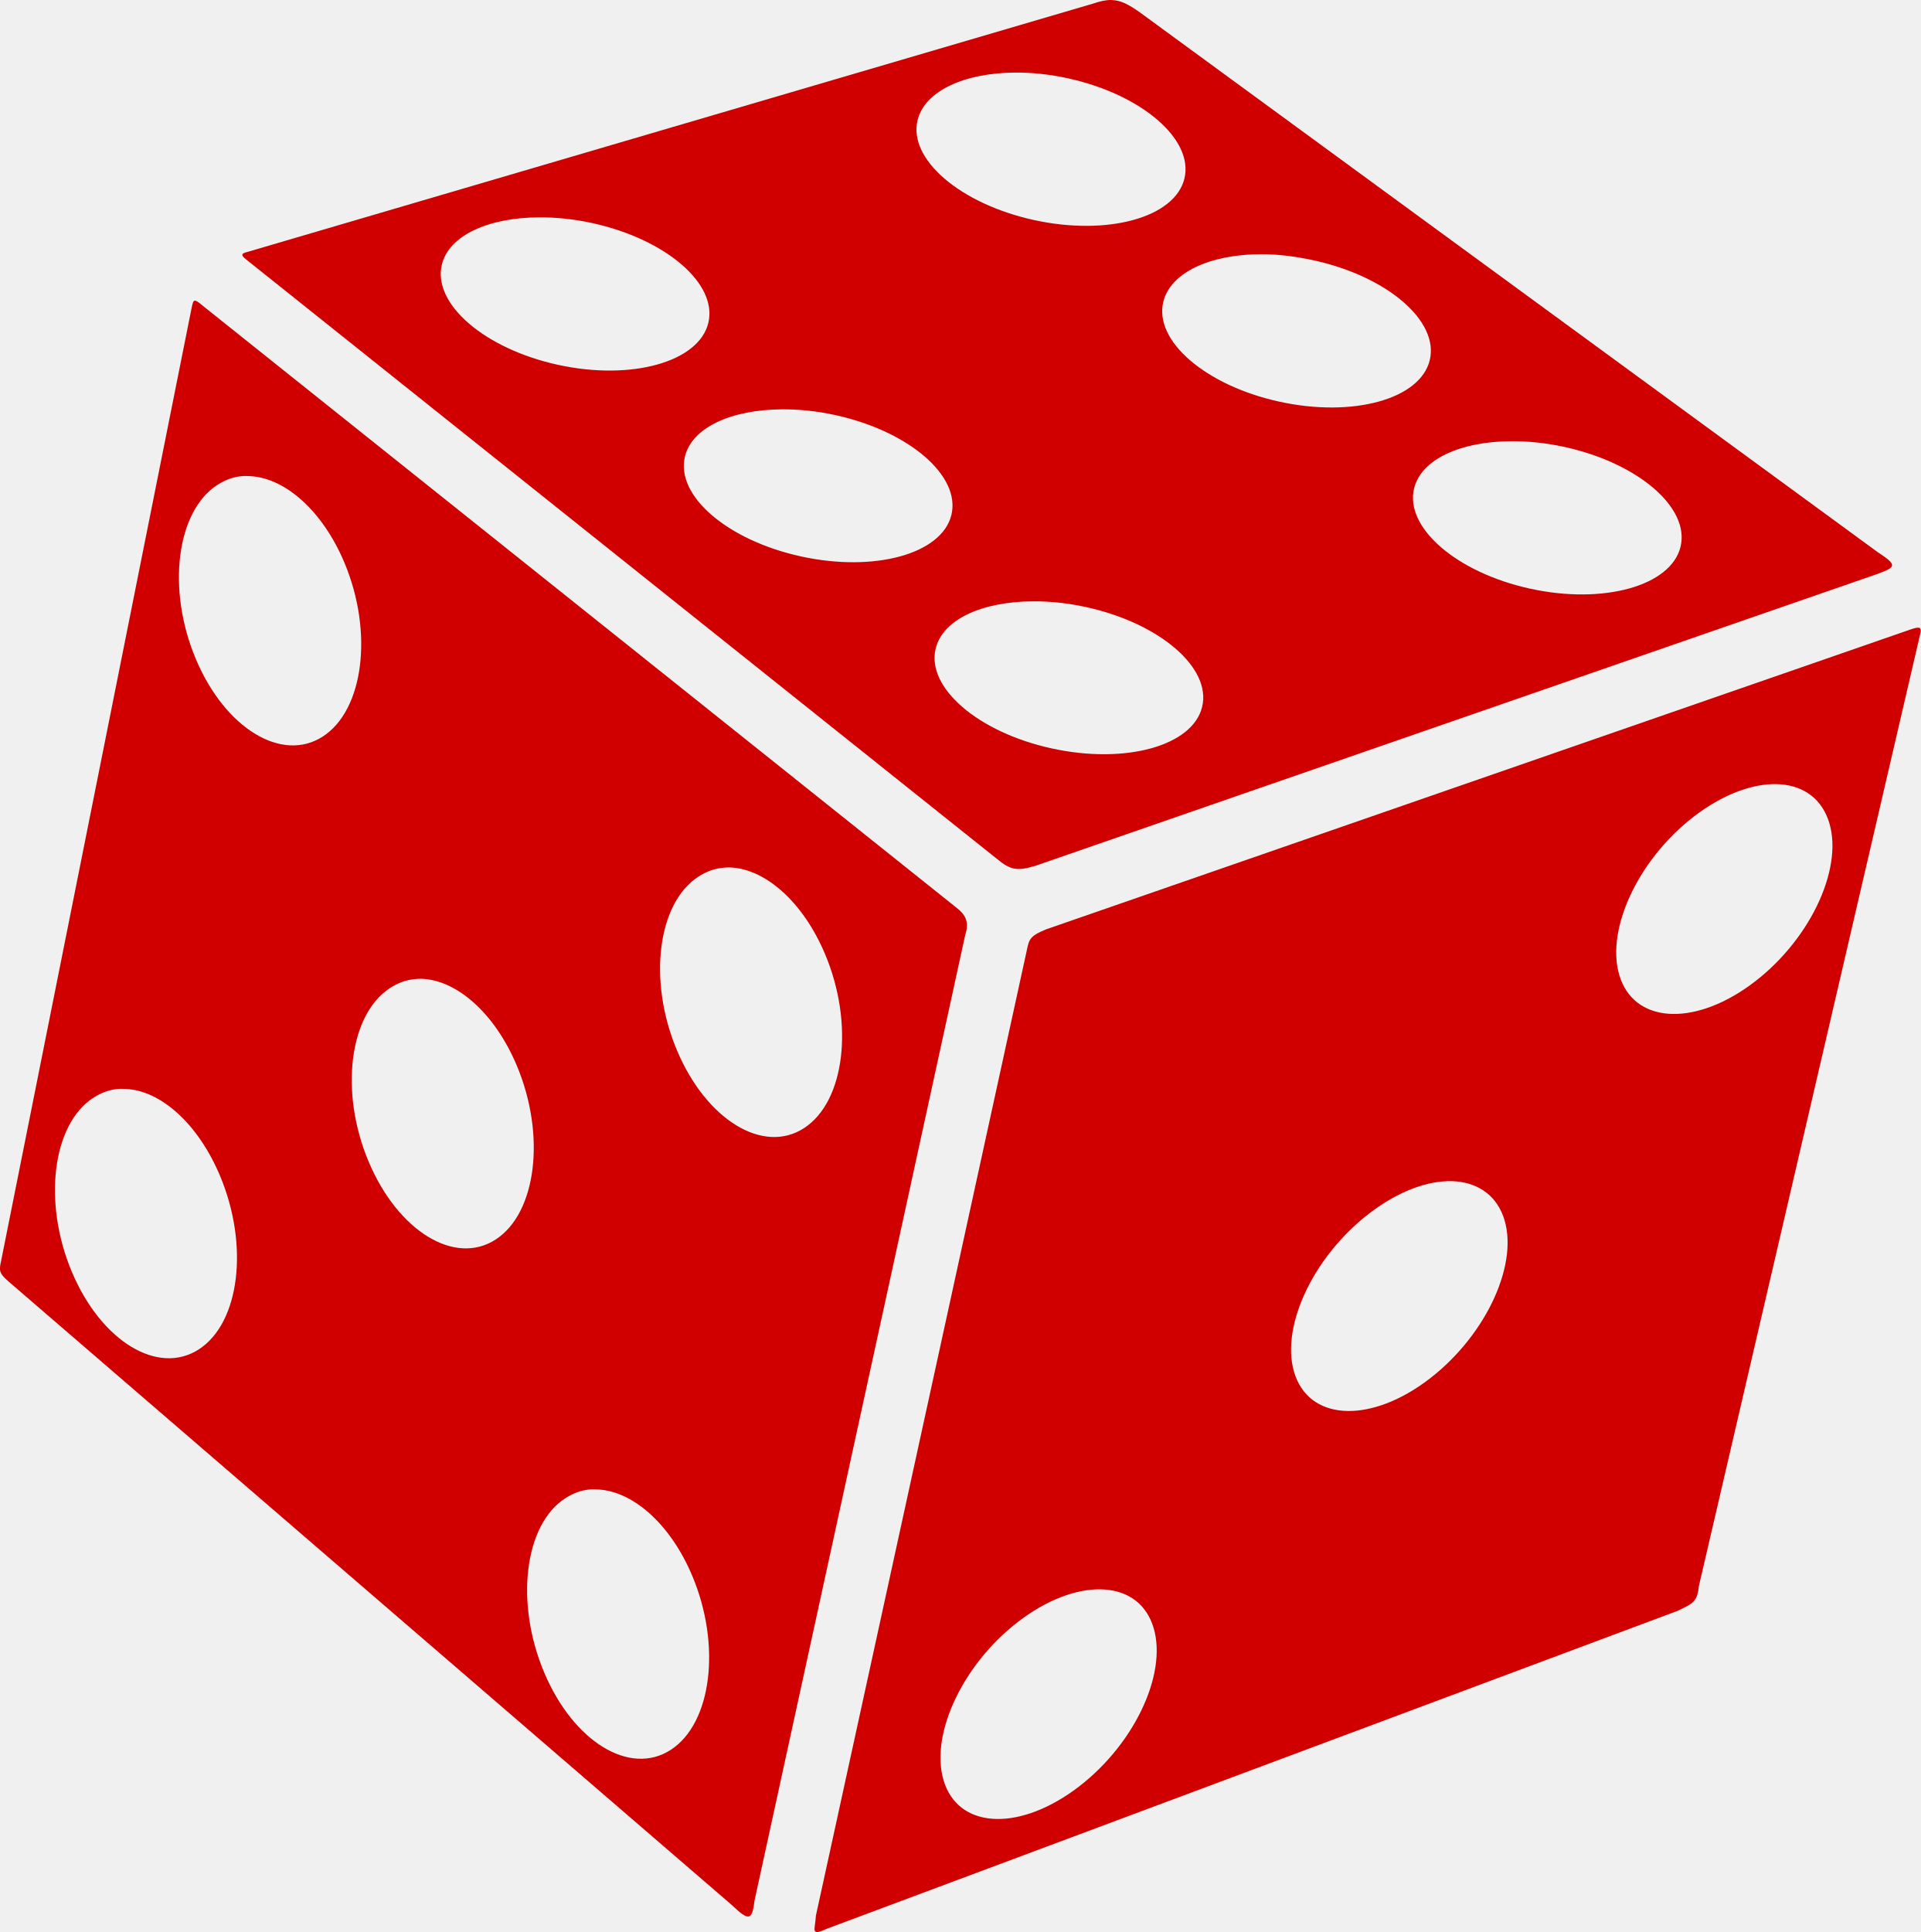
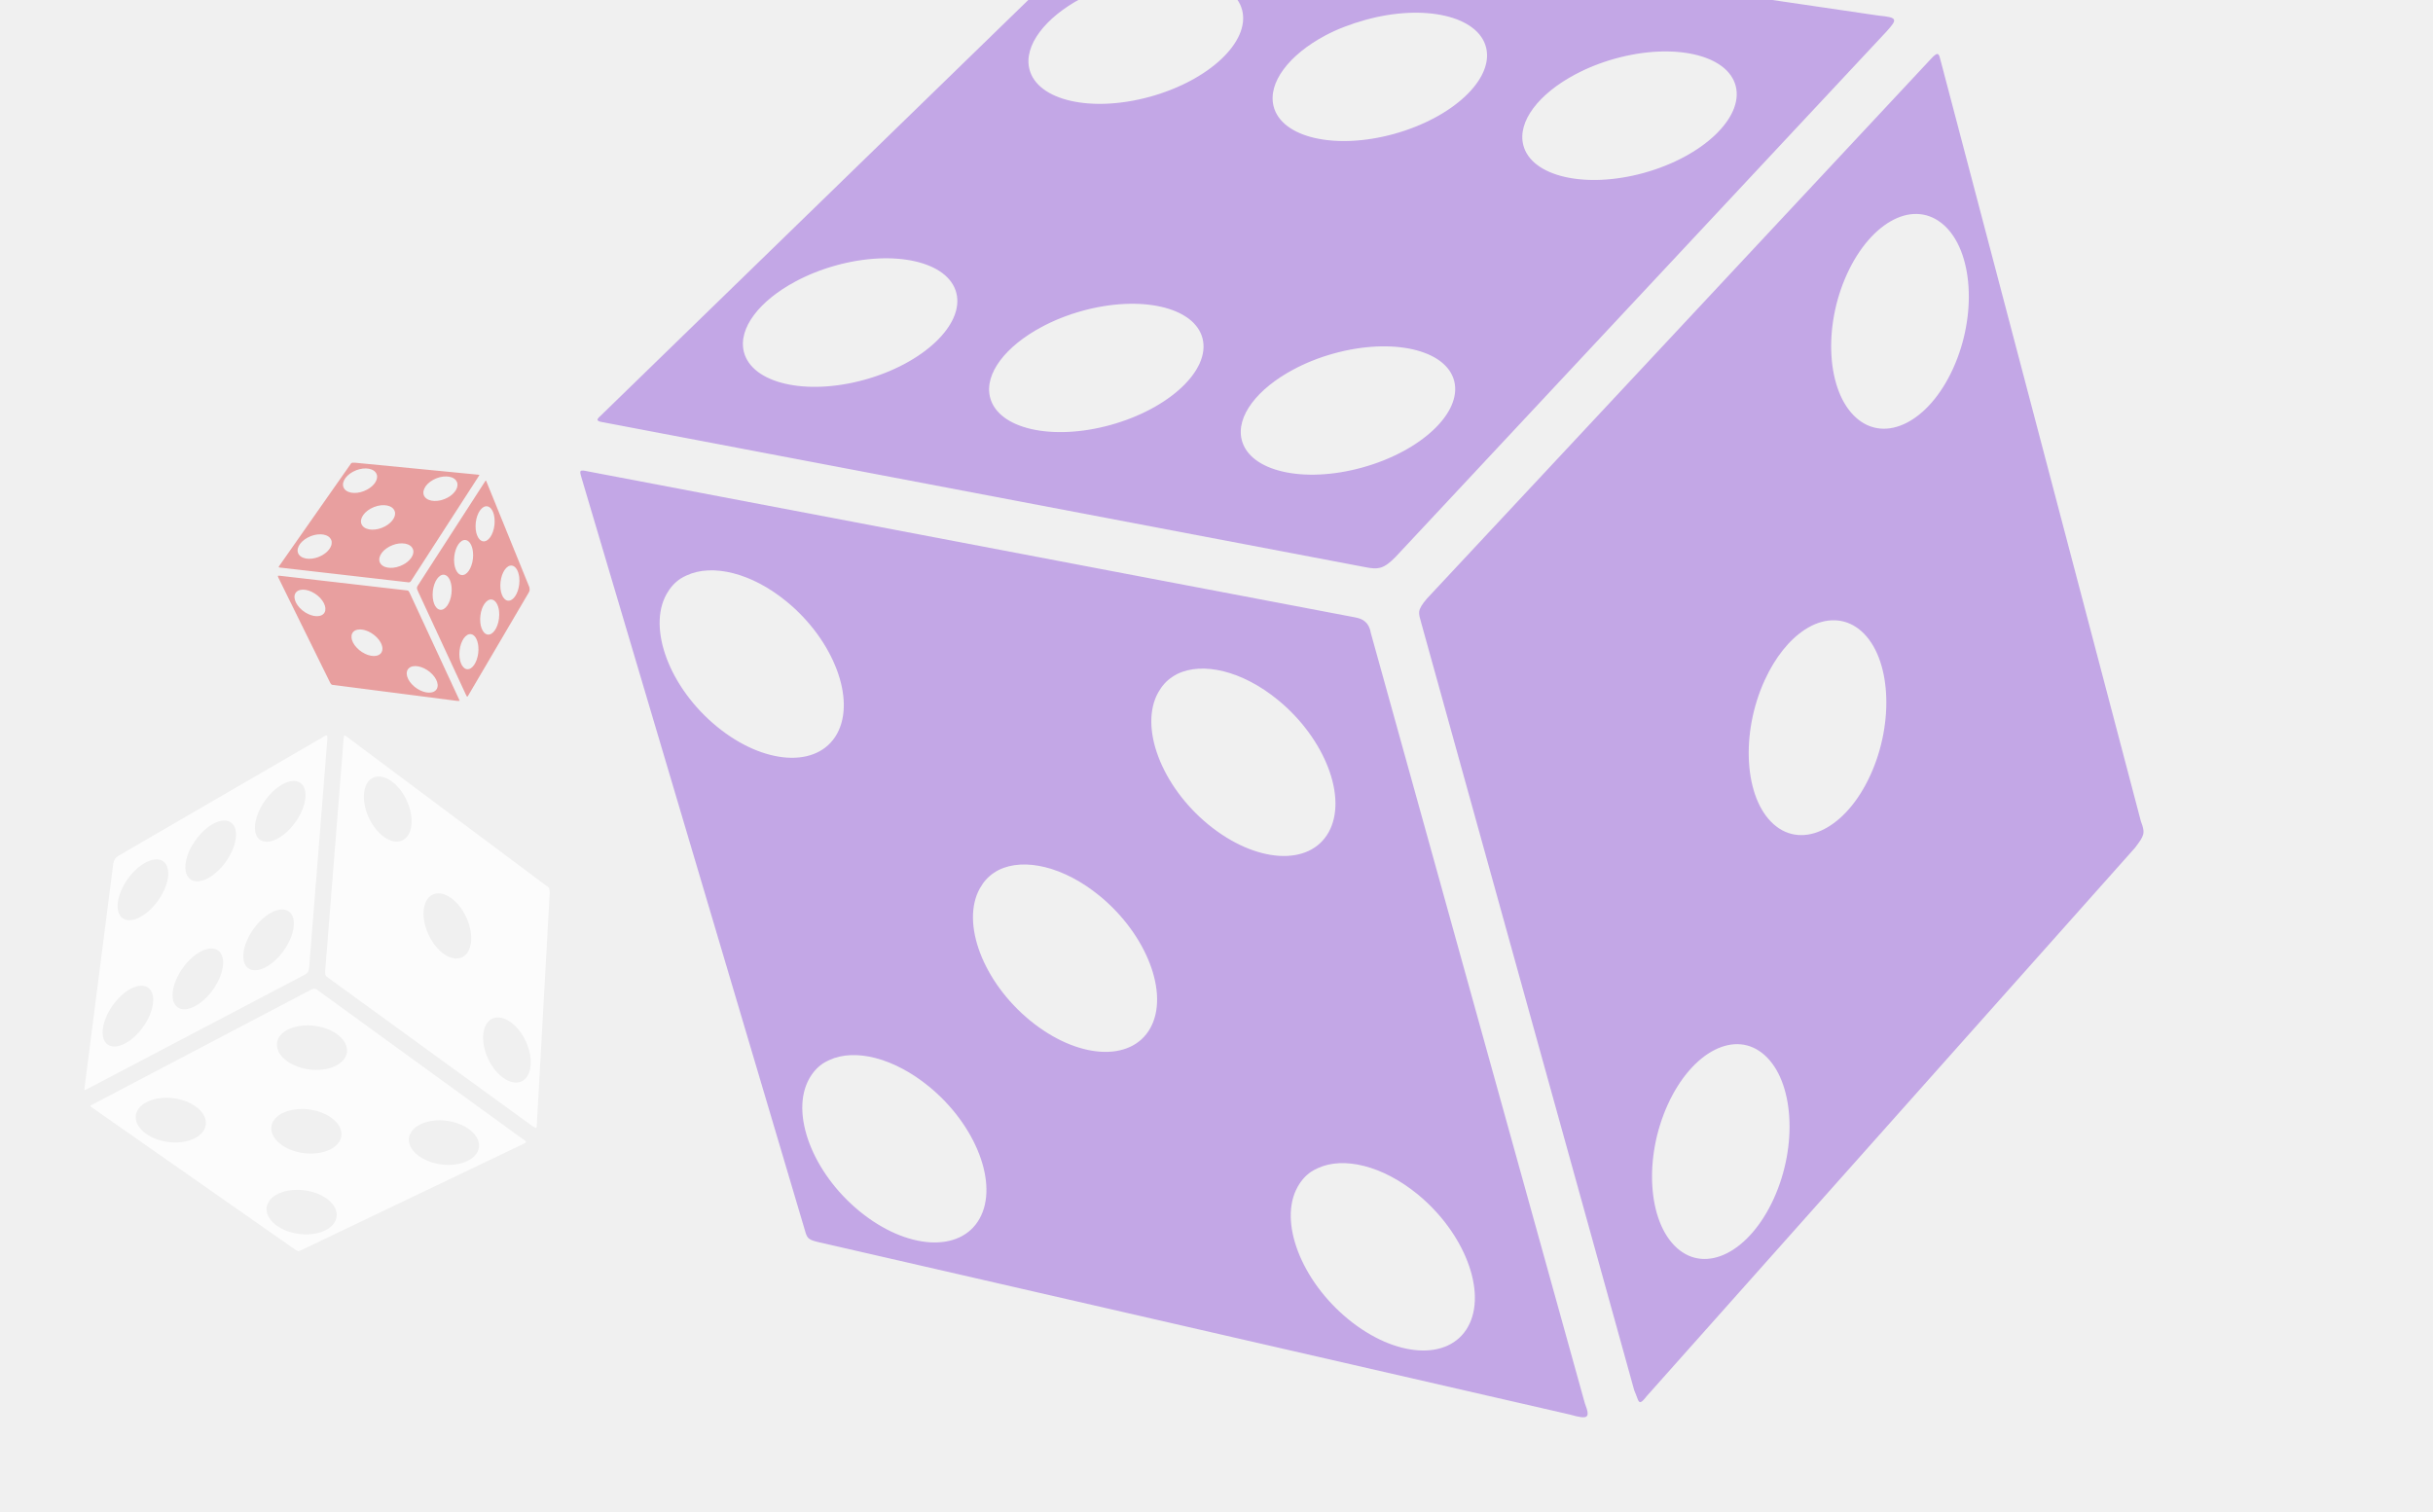
- <svg xmlns="http://www.w3.org/2000/svg" id="svg3118" viewBox="0 0 365.63 367.74" version="1.1">
-   <g id="layer1" transform="translate(-117.15 -272.36)">
-     <path id="path3924" style="fill:#d00000" d="m328.73 272.36c-1.059-0.023-2.204 0.239-3.655 0.731l-160.8 47.216c-1.338 0.313-1.26 0.673-0.146 1.535l142.74 113.95c2.628 2.179 3.865 2.449 7.528 1.316l160.06-55.474c3.672-1.349 3.927-1.678 0.146-4.166l-140.48-102.76c-2.169-1.528-3.643-2.305-5.409-2.339zm-18.345 13.814c3.202-0.023 6.582 0.328 10.086 1.096 14.016 3.073 23.956 11.638 22.146 19.076-1.81 7.438-14.635 10.967-28.651 7.894-14.016-3.073-23.956-11.565-22.146-19.003 1.358-5.579 8.959-9.016 18.564-9.063zm-90.63 27.555c3.202-0.023 6.655 0.328 10.159 1.096 14.016 3.073 23.883 11.565 22.073 19.003-1.81 7.438-14.635 11.04-28.651 7.967-14.016-3.073-23.883-11.638-22.073-19.076 1.358-5.579 8.886-8.943 18.491-8.99zm137.33 7.016c3.202-0.023 6.655 0.401 10.159 1.169 14.016 3.073 23.883 11.565 22.073 19.003-1.81 7.438-14.635 10.967-28.651 7.894-14.016-3.073-23.883-11.565-22.073-19.003 1.358-5.578 8.886-9.016 18.492-9.063zm-202.89 8.844c-0.293 0.075-0.388 0.533-0.585 1.462l-36.252 181.33c-0.422 1.886-0.348 2.354 1.389 3.874l137.7 118.7c3.203 3.061 3.876 3.022 4.312-0.731l40.126-183.89c0.841-2.505-0.025-3.884-1.462-5.043l-143.77-114.81c-0.74-0.624-1.168-0.951-1.462-0.877zm111.83 20.684c3.202-0.023 6.655 0.328 10.159 1.097 14.016 3.073 23.883 11.565 22.073 19.003-1.81 7.438-14.635 10.967-28.651 7.894-14.016-3.073-23.883-11.565-22.073-19.003 1.358-5.579 8.886-8.943 18.491-8.99zm138.8 6.066c3.202-0.023 6.655 0.328 10.159 1.096 14.016 3.073 23.883 11.565 22.073 19.003-1.81 7.438-14.635 11.04-28.651 7.967-14.016-3.073-23.883-11.638-22.073-19.076 1.358-5.578 8.886-8.942 18.492-8.99zm-241.71 6.651c0.54-0.054 1.131-0.029 1.681 0 6.596 0.349 13.738 6.531 17.907 16.445 5.558 13.219 3.705 28.055-4.093 33.109-7.798 5.054-18.634-1.545-24.192-14.764-5.558-13.219-3.705-28.055 4.093-33.109 1.462-0.948 2.985-1.521 4.605-1.681zm150.64 23.827c3.202-0.023 6.655 0.328 10.159 1.097 14.016 3.073 23.883 11.565 22.073 19.003-1.81 7.438-14.635 10.967-28.651 7.894-14.016-3.073-23.883-11.565-22.073-19.003 1.358-5.579 8.886-8.943 18.491-8.99zm168.18 5.043c-0.307 0.063-0.739 0.171-1.242 0.365l-164.38 57.02c-3.348 1.378-3.248 1.941-3.801 4.458l-40.053 183.31c-0.136 2.699-1.13 3.927 2.046 2.485l161.97-60.518c3.143-1.504 3.745-1.768 4.093-4.824l42.026-180.75c0.348-1.273 0.264-1.727-0.658-1.535zm-26.677 29.747c4.628 0.075 8.26 2.326 9.867 6.651 3.213 8.65-2.974 22.494-13.887 30.916-10.912 8.422-22.368 8.211-25.581-0.438-3.213-8.65 2.974-22.494 13.887-30.917 5.456-4.211 11.086-6.287 15.714-6.213zm-199.24 15.86c6.679 0.171 13.965 6.449 18.199 16.518 5.558 13.219 3.778 28.055-4.02 33.109s-18.634-1.617-24.192-14.837c-5.558-13.219-3.705-27.982 4.093-33.036 1.462-0.948 2.984-1.521 4.605-1.681 0.439-0.045 0.87-0.084 1.316-0.073zm-58.69 21.196c6.679 0.171 13.965 6.449 18.199 16.518 5.558 13.219 3.778 28.055-4.02 33.109s-18.634-1.618-24.192-14.837c-5.558-13.219-3.705-27.982 4.093-33.036 1.462-0.948 2.984-1.521 4.604-1.681 0.439-0.045 0.87-0.084 1.316-0.073zm-57.813 20.976c0.54-0.054 1.131-0.027 1.681 0 6.596 0.349 13.665 6.604 17.834 16.518 5.558 13.219 3.778 27.982-4.02 33.036-7.798 5.054-18.634-1.545-24.192-14.764-5.558-13.219-3.705-28.055 4.093-33.109 1.462-0.948 2.985-1.521 4.605-1.681zm254.06 17.541c4.529 0.147 8.139 2.394 9.721 6.651 3.213 8.65-3.048 22.494-13.96 30.916-10.912 8.422-22.368 8.211-25.581-0.438-3.213-8.65 3.048-22.494 13.96-30.916 4.774-3.685 9.641-5.738 13.887-6.139 0.682-0.065 1.326-0.094 1.973-0.073zm-164.23 58.691c0.54-0.054 1.131-0.027 1.681 0 6.596 0.349 13.738 6.53 17.907 16.445 5.558 13.219 3.705 28.055-4.093 33.109-7.798 5.054-18.561-1.545-24.119-14.764-5.558-13.219-3.778-28.055 4.02-33.109 1.462-0.947 2.985-1.521 4.605-1.681zm97.281 19.003c4.628 0.075 8.26 2.253 9.867 6.578 3.213 8.65-2.974 22.494-13.887 30.916-10.912 8.422-22.368 8.284-25.581-0.365-3.213-8.65 2.974-22.494 13.887-30.917 5.456-4.211 11.086-6.287 15.714-6.212z" />
+ <svg xmlns="http://www.w3.org/2000/svg" width="573" height="356" viewBox="0 0 573 356" fill="none">
+   <g opacity="0.8" clip-path="url(#clip0_339_447)">
+     <g opacity="0.5">
+       <path d="M124.784 138.739C124.771 138.57 124.711 138.392 124.61 138.169L114.525 113.348C114.453 113.14 114.397 113.158 114.278 113.349L98.438 137.879C98.134 138.332 98.111 138.533 98.35 139.097L109.736 163.669C110.01 164.231 110.066 164.267 110.401 163.625L124.498 139.635C124.706 139.265 124.806 139.018 124.783 138.737L124.784 138.739ZM122.293 136.042C122.348 136.551 122.347 137.094 122.281 137.664C122.016 139.943 120.813 141.661 119.601 141.492C118.389 141.323 117.622 139.34 117.886 137.061C118.151 134.783 119.342 133.065 120.555 133.234C121.464 133.361 122.132 134.515 122.293 136.042L122.293 136.042ZM116.459 122.067C116.514 122.576 116.514 123.131 116.447 123.701C116.183 125.979 114.99 127.685 113.778 127.516C112.566 127.347 111.788 125.365 112.052 123.086C112.317 120.808 113.521 119.101 114.733 119.27C115.642 119.396 116.298 120.54 116.459 122.067L116.459 122.067ZM117.542 144.024C117.597 144.533 117.585 145.089 117.519 145.659C117.254 147.937 116.062 149.643 114.849 149.474C113.637 149.305 112.871 147.322 113.135 145.043C113.399 142.764 114.592 141.059 115.804 141.228C116.713 141.354 117.381 142.497 117.542 144.024ZM112.887 111.893C112.87 111.848 112.796 111.84 112.645 111.823L83.221 108.96C82.914 108.923 82.841 108.943 82.627 109.243L65.951 133.047C65.515 133.606 65.532 133.712 66.136 133.722L96.029 137.16C96.441 137.253 96.647 137.094 96.808 136.846L112.768 112.139C112.856 112.012 112.901 111.938 112.884 111.893L112.887 111.893ZM111.387 130.012C111.442 130.521 111.442 131.076 111.375 131.646C111.111 133.925 109.918 135.63 108.706 135.461C107.494 135.292 106.727 133.309 106.992 131.03C107.256 128.752 108.449 127.046 109.661 127.215C110.57 127.342 111.226 128.485 111.387 130.012L111.387 130.012ZM112.645 152.188C112.7 152.697 112.699 153.252 112.633 153.821C112.369 156.1 111.176 157.805 109.964 157.637C108.752 157.468 107.973 155.485 108.238 153.207C108.502 150.928 109.707 149.221 110.919 149.39C111.828 149.517 112.483 150.661 112.645 152.188ZM107.716 113.847C107.734 113.932 107.739 114.026 107.743 114.114C107.793 115.169 106.925 116.404 105.414 117.226C103.401 118.322 101.011 118.264 100.082 117.105C99.153 115.945 100.03 114.116 102.043 113.02C104.057 111.925 106.447 111.982 107.375 113.141C107.55 113.359 107.665 113.592 107.716 113.847ZM106.339 138.19C106.393 138.699 106.393 139.254 106.327 139.823C106.062 142.102 104.87 143.807 103.657 143.639C102.445 143.47 101.679 141.486 101.943 139.208C102.208 136.929 103.4 135.223 104.612 135.392C105.521 135.519 106.177 136.662 106.338 138.19L106.339 138.19ZM108.229 165.022C108.214 164.974 108.19 164.907 108.151 164.83L96.449 139.596C96.176 139.086 96.088 139.111 95.679 139.063L65.88 135.627C65.448 135.649 65.237 135.51 65.517 135.993L77.737 160.787C78.026 161.263 78.078 161.355 78.57 161.361L107.994 165.152C108.202 165.187 108.273 165.166 108.227 165.023L108.229 165.022ZM103.07 161.255C103.133 161.992 102.833 162.606 102.17 162.931C100.846 163.581 98.545 162.818 97.03 161.217C95.516 159.616 95.366 157.791 96.691 157.141C98.015 156.491 100.316 157.254 101.831 158.855C102.588 159.655 103.008 160.518 103.07 161.255ZM97.357 129.817C97.437 130.882 96.555 132.141 95.021 132.976C93.008 134.072 90.619 134.026 89.691 132.867C88.762 131.707 89.649 129.877 91.663 128.781C93.677 127.685 96.055 127.744 96.984 128.903C97.158 129.121 97.273 129.354 97.325 129.609C97.339 129.678 97.352 129.746 97.357 129.817ZM93.046 120.821C93.126 121.886 92.244 123.145 90.71 123.98C88.696 125.076 86.308 125.03 85.379 123.871C84.45 122.711 85.338 120.881 87.352 119.785C89.365 118.689 91.743 118.748 92.672 119.907C92.846 120.125 92.962 120.357 93.013 120.613C93.028 120.682 93.041 120.75 93.046 120.821ZM88.784 111.961C88.801 112.046 88.806 112.14 88.811 112.228C88.861 113.283 87.979 114.507 86.469 115.329C84.455 116.425 82.078 116.378 81.15 115.219C80.221 114.059 81.097 112.23 83.111 111.134C85.124 110.038 87.514 110.096 88.443 111.255C88.617 111.473 88.732 111.705 88.784 111.961ZM90.062 152.653C90.111 153.376 89.811 153.987 89.159 154.306C87.835 154.956 85.533 154.182 84.018 152.581C82.504 150.98 82.354 149.154 83.678 148.505C85.003 147.855 87.305 148.629 88.82 150.23C89.482 150.931 89.887 151.672 90.019 152.341C90.04 152.448 90.055 152.55 90.062 152.653ZM78.096 127.47C78.114 127.555 78.119 127.65 78.123 127.737C78.173 128.792 77.304 130.027 75.794 130.849C73.781 131.945 71.391 131.888 70.462 130.728C69.533 129.569 70.411 127.751 72.424 126.655C74.438 125.56 76.826 125.605 77.755 126.765C77.929 126.982 78.045 127.215 78.096 127.47ZM76.631 143.248C76.694 143.986 76.405 144.598 75.743 144.923C74.419 145.573 72.117 144.81 70.603 143.209C69.088 141.608 68.927 139.784 70.251 139.134C71.576 138.485 73.877 139.247 75.392 140.848C76.149 141.649 76.569 142.511 76.631 143.248Z" fill="#DC2626" />
+     </g>
  </g>
+   <g opacity="0.8" clip-path="url(#clip1_339_447)">
+     <path d="M26.887 202.655C26.746 202.96 26.676 203.325 26.634 203.808L19.887 256.42C19.808 256.847 19.922 256.871 20.314 256.657L71.484 229.761C72.449 229.276 72.685 228.952 72.822 227.746L77.081 174.299C77.157 173.063 77.094 172.947 75.892 173.727L28.253 201.39C27.534 201.825 27.122 202.153 26.887 202.661L26.887 202.655ZM28.56 209.729C28.96 208.798 29.492 207.862 30.16 206.944C32.831 203.272 36.577 201.479 38.503 202.949C40.429 204.419 39.823 208.585 37.151 212.257C34.479 215.93 30.754 217.732 28.828 216.262C27.383 215.159 27.353 212.519 28.56 209.729L28.56 209.729ZM25.031 239.502C25.431 238.571 25.971 237.614 26.639 236.696C29.311 233.024 33.027 231.243 34.953 232.713C36.879 234.183 36.293 238.358 33.621 242.03C30.95 245.703 27.213 247.474 25.287 246.005C23.842 244.902 23.824 242.292 25.03 239.502L25.031 239.502ZM44.516 200.585C44.916 199.654 45.478 198.706 46.146 197.788C48.818 194.116 52.533 192.335 54.459 193.805C56.385 195.275 55.779 199.441 53.107 203.113C50.435 206.786 46.719 208.567 44.793 207.097C43.349 205.994 43.309 203.375 44.516 200.585ZM21.297 260.521C21.281 260.616 21.402 260.702 21.646 260.877L69.603 294.428C70.096 294.79 70.241 294.828 70.902 294.518L122.809 269.686C124.103 269.146 124.177 268.946 123.145 268.343L74.939 233.343C74.32 232.781 73.81 232.857 73.291 233.126L21.741 260.212C21.466 260.347 21.317 260.43 21.301 260.524L21.297 260.521ZM41.504 230.733C41.904 229.802 42.445 228.846 43.112 227.928C45.784 224.255 49.5 222.474 51.426 223.944C53.352 225.414 52.745 229.58 50.073 233.252C47.401 236.925 43.686 238.706 41.76 237.236C40.315 236.133 40.297 233.524 41.504 230.733L41.504 230.733ZM60.901 191.269C61.301 190.338 61.841 189.382 62.509 188.464C65.181 184.791 68.897 183.01 70.823 184.48C72.749 185.95 72.163 190.125 69.491 193.798C66.819 197.47 63.083 199.242 61.157 197.772C59.712 196.67 59.694 194.06 60.901 191.269ZM32.113 262.18C32.166 262.017 32.248 261.849 32.326 261.693C33.266 259.825 35.965 258.541 39.369 258.592C43.907 258.661 47.972 261.083 48.446 263.986C48.92 266.889 45.631 269.191 41.092 269.122C36.554 269.054 32.489 266.631 32.015 263.728C31.926 263.184 31.953 262.67 32.113 262.18ZM58.162 221.541C58.563 220.61 59.103 219.654 59.771 218.736C62.443 215.063 66.159 213.282 68.085 214.752C70.011 216.222 69.404 220.388 66.732 224.06C64.06 227.733 60.345 229.514 58.419 228.044C56.974 226.942 56.956 224.332 58.162 221.542L58.162 221.541ZM80.996 173.431C80.975 173.528 80.952 173.667 80.944 173.837L76.584 228.733C76.558 229.879 76.734 229.921 77.393 230.401L125.441 265.306C126.206 265.689 126.435 266.133 126.421 265.029L129.461 210.387C129.425 209.285 129.425 209.077 128.583 208.588L81.528 173.436C81.204 173.174 81.061 173.14 81 173.432L80.996 173.431ZM86.229 184.944C86.839 183.612 87.953 182.845 89.411 182.929C92.326 183.097 95.553 186.65 96.608 190.883C97.663 195.117 96.146 198.411 93.23 198.243C90.314 198.075 87.088 194.522 86.033 190.288C85.505 188.172 85.619 186.276 86.229 184.944ZM65.508 244.714C66.406 242.8 69.152 241.486 72.609 241.538C77.147 241.606 81.221 244.008 81.695 246.911C82.169 249.813 78.858 252.107 74.32 252.038C69.782 251.969 65.738 249.556 65.264 246.653C65.175 246.109 65.202 245.595 65.362 245.105C65.404 244.972 65.448 244.842 65.508 244.714ZM64.194 264.421C65.092 262.506 67.838 261.192 71.295 261.244C75.833 261.313 79.907 263.714 80.381 266.617C80.855 269.52 77.544 271.813 73.006 271.744C68.468 271.675 64.424 269.262 63.95 266.36C63.861 265.815 63.888 265.301 64.048 264.811C64.09 264.678 64.134 264.548 64.194 264.421ZM62.928 283.845C62.98 283.681 63.063 283.513 63.141 283.357C64.081 281.49 66.792 280.235 70.195 280.287C74.734 280.355 78.787 282.747 79.261 285.65C79.735 288.553 76.445 290.855 71.907 290.787C67.369 290.718 63.304 288.296 62.83 285.393C62.741 284.849 62.768 284.335 62.928 283.845ZM100.297 212.428C100.916 211.134 102.025 210.373 103.461 210.455C106.376 210.623 109.594 214.197 110.648 218.431C111.703 222.664 110.186 225.958 107.271 225.79C104.355 225.623 101.137 222.048 100.083 217.815C99.621 215.963 99.645 214.291 100.068 213.009C100.136 212.803 100.209 212.613 100.297 212.428ZM96.441 267.492C96.494 267.329 96.576 267.161 96.654 267.005C97.594 265.138 100.293 263.853 103.697 263.904C108.235 263.973 112.3 266.395 112.774 269.298C113.248 272.201 109.968 274.482 105.429 274.413C100.891 274.345 96.817 271.944 96.343 269.041C96.254 268.496 96.281 267.982 96.441 267.492ZM114.311 241.708C114.921 240.376 116.014 239.6 117.472 239.684C120.388 239.851 123.614 243.404 124.669 247.638C125.724 251.871 124.228 255.175 121.312 255.007C118.397 254.839 115.17 251.286 114.115 247.052C113.588 244.936 113.701 243.04 114.311 241.708Z" fill="white" />
+   </g>
+   <g opacity="0.8">
+     <path d="M264.401 -21.158C263.453 -20.684 262.564 -19.917 261.51 -18.805L141.36 98.028C140.323 98.929 140.56 99.212 141.947 99.453L321.377 133.573C324.719 134.272 325.938 133.934 328.649 131.221L444.289 7.431C446.906 4.523 446.979 4.114 442.473 3.679L270.266 -21.601C267.635 -21.939 265.968 -21.938 264.392 -21.143L264.401 -21.158ZM254.628 -0.376C257.449 -1.892 260.602 -3.159 264.059 -4.116C277.888 -7.943 290.677 -5.01 292.55 2.413C294.422 9.835 284.729 18.944 270.899 22.77C257.07 26.597 244.315 23.729 242.443 16.306C241.038 10.739 246.155 4.151 254.627 -0.376L254.628 -0.376ZM187.349 66.307C190.17 64.791 193.388 63.489 196.845 62.533C210.674 58.706 223.365 61.609 225.237 69.031C227.109 76.454 217.45 85.627 203.62 89.454C189.791 93.281 177.067 90.314 175.194 82.891C173.79 77.324 178.877 70.834 187.349 66.307L187.349 66.307ZM312.067 8.39C314.888 6.875 318.14 5.638 321.597 4.681C335.426 0.854 348.116 3.757 349.989 11.18C351.861 18.602 342.167 27.711 328.338 31.537C314.509 35.364 301.818 32.462 299.946 25.039C298.542 19.472 303.594 12.918 312.067 8.39ZM136.78 110.943C136.555 111.146 136.685 111.596 136.945 112.509L189.553 289.786C190.06 291.651 190.344 292.03 192.589 292.563L369.78 333.236C374.042 334.448 374.619 334.099 373.252 330.577L322.876 149.227C322.449 146.619 321.04 145.804 319.228 145.449L138.486 111.05C137.54 110.844 137.008 110.754 136.784 110.957L136.78 110.943ZM245.329 77.019C248.15 75.503 251.368 74.202 254.825 73.245C268.654 69.418 281.344 72.321 283.217 79.744C285.089 87.166 275.395 96.275 261.566 100.101C247.737 103.928 235.046 101.026 233.174 93.603C231.77 88.036 236.856 81.546 245.328 77.02L245.329 77.019ZM370.903 17.576C373.724 16.061 376.942 14.759 380.398 13.802C394.228 9.976 406.918 12.878 408.79 20.301C410.663 27.723 401.003 36.897 387.174 40.723C373.345 44.55 360.62 41.583 358.748 34.16C357.344 28.593 362.43 22.104 370.903 17.576ZM160.263 136.315C160.716 136.015 161.25 135.761 161.75 135.53C167.745 132.759 176.948 134.891 185.263 141.711C196.351 150.806 201.639 164.791 197.103 172.901C192.567 181.011 179.904 180.235 168.816 171.141C157.729 162.046 152.44 148.062 156.977 139.951C157.827 138.43 158.906 137.213 160.263 136.315ZM304.6 87.05C307.421 85.534 310.639 84.232 314.096 83.276C327.925 79.449 340.615 82.352 342.487 89.774C344.36 97.197 334.666 106.306 320.837 110.132C307.008 113.959 294.317 111.056 292.445 103.634C291.041 98.067 296.127 91.577 304.599 87.05L304.6 87.05ZM455.677 12.984C455.435 13.184 455.103 13.48 454.749 13.887L336.01 141.061C333.693 143.843 334.045 144.294 334.731 146.779L384.901 327.581C386.041 330.032 385.735 331.582 387.871 328.824L502.846 199.682C504.923 196.885 505.332 196.37 504.213 193.505L456.982 14.044C456.696 12.756 456.409 12.394 455.684 12.994L455.677 12.984ZM445.975 51.745C450.103 49.65 454.366 49.946 457.807 53.02C464.687 59.169 465.679 74.3 459.961 86.843C454.244 99.386 444.015 104.548 437.135 98.399C430.255 92.251 429.263 77.119 434.98 64.575C437.839 58.304 441.848 53.84 445.975 51.745ZM277.192 158.798C283.178 155.83 292.552 157.98 300.998 164.907C312.085 174.002 317.438 187.952 312.902 196.063C308.366 204.173 295.669 203.333 284.581 194.238C273.494 185.144 268.24 171.223 272.776 163.113C273.626 161.592 274.705 160.375 276.063 159.476C276.43 159.231 276.793 158.995 277.192 158.798ZM235.189 204.945C241.175 201.977 250.549 204.127 258.995 211.054C270.082 220.149 275.435 234.099 270.899 242.21C266.363 250.32 253.665 249.48 242.578 240.385C231.491 231.29 226.237 217.37 230.773 209.26C231.623 207.739 232.701 206.521 234.06 205.623C234.427 205.378 234.79 205.142 235.189 204.945ZM193.858 250.487C194.311 250.188 194.846 249.935 195.345 249.702C201.341 246.932 210.512 249.162 218.828 255.983C229.915 265.077 235.234 278.963 230.698 287.073C226.162 295.184 213.499 294.408 202.412 285.313C191.324 276.219 186.036 262.234 190.572 254.123C191.423 252.603 192.501 251.386 193.858 250.487ZM426.715 147.375C430.789 145.391 435.03 145.692 438.417 148.718C445.297 154.867 446.224 170.033 440.507 182.576C434.79 195.118 424.561 200.281 417.681 194.132C410.8 187.983 409.873 172.817 415.59 160.275C418.092 154.787 421.437 150.699 425.004 148.361C425.577 147.985 426.133 147.659 426.715 147.375ZM308.889 275.957C309.342 275.657 309.877 275.405 310.376 275.172C316.371 272.401 325.573 274.533 333.889 281.353C344.977 290.448 350.265 304.433 345.729 312.543C341.193 320.653 328.594 319.843 317.507 310.748C306.419 301.654 301.066 287.703 305.602 279.593C306.453 278.073 307.531 276.855 308.889 275.957ZM403.788 247.34C407.916 245.245 412.144 245.475 415.585 248.55C422.465 254.698 423.457 269.83 417.739 282.373C412.022 294.916 401.827 300.143 394.947 293.994C388.067 287.845 387.075 272.713 392.792 260.17C395.651 253.898 399.66 249.435 403.788 247.34Z" fill="#5C00D0" fill-opacity="0.38" />
+   </g>
+   <defs>
+     <clipPath id="clip0_339_447">
+       <rect width="58.453" height="58.79" fill="white" transform="translate(121.396 105.084) rotate(84.2517)" />
+     </clipPath>
+     <clipPath id="clip1_339_447">
+       <rect width="115.724" height="116.392" fill="white" transform="translate(0 263.987) rotate(-66.3282)" />
+     </clipPath>
+   </defs>
</svg>
